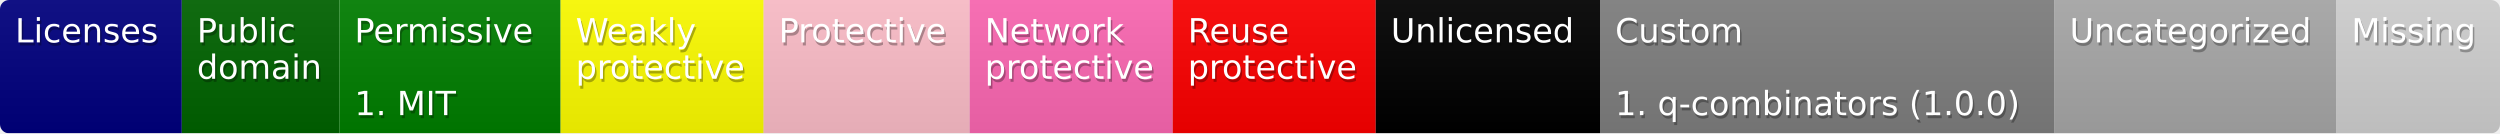
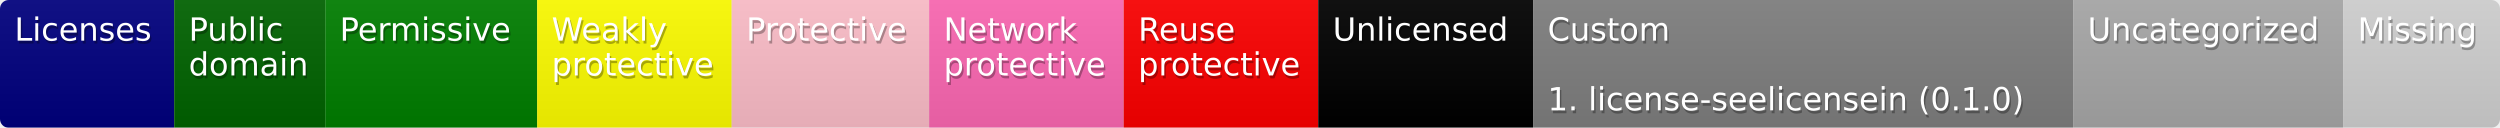
- <svg xmlns="http://www.w3.org/2000/svg" width="825" height="44">
+ <svg xmlns="http://www.w3.org/2000/svg" width="861" height="44">
  <defs>
    <style> text { font-size: 11px; font-family: Verdana,DejaVu Sans,Geneva,sans-serif; } text.shadow { fill: #010101; fill-opacity: .3; } text.high { fill: #ffffff; } </style>
    <linearGradient id="smooth" x2="0" y2="100%">
      <stop offset="0" stop-color="#aaa" stop-opacity=".1" />
      <stop offset="1" stop-opacity=".1" />
    </linearGradient>
    <mask id="round">
      <rect width="100%" height="100%" rx="3" fill="#fff" />
    </mask>
  </defs>
  <g id="bg" mask="url(#round)">
    <path fill="#000080" d="M0 0h60v44H0z" />
    <path fill="#006400" d="M60 0h52v44H60z" />
    <path fill="#008000" d="M112 0h73v44h-73z" />
    <path fill="#ff0" d="M185 0h67v44h-67z" />
    <path fill="#ffc0cb" d="M252 0h68v44h-68z" />
    <path fill="#ff69b4" d="M320 0h67v44h-67z" />
    <path fill="#f00" d="M387 0h67v44h-67z" />
    <path d="M454 0h74v44h-74z" />
-     <path fill="#808080" d="M528 0h150v44H528z" />
-     <path fill="#a9a9a9" d="M678 0h93v44h-93z" />
-     <path fill="#d3d3d3" d="M771 0h54v44h-54z" />
-     <path fill="url(#smooth)" d="M0 0h825v44H0z" />
+     <path fill="#808080" d="M528 0h186v44H528z" />
+     <path fill="#a9a9a9" d="M714 0h93v44h-93z" />
+     <path fill="#d3d3d3" d="M807 0h54v44h-54z" />
+     <path fill="url(#smooth)" d="M0 0h861v44H0z" />
  </g>
  <g id="fg">
    <text class="shadow" x="5.5" y="15">Licenses</text>
    <text class="high" x="5" y="14">Licenses</text>
    <text class="shadow" x="65.5" y="15">Public</text>
    <text class="high" x="65" y="14">Public</text>
    <text class="shadow" x="65.5" y="27">domain</text>
    <text class="high" x="65" y="26">domain</text>
    <text class="shadow" x="117.5" y="15">Permissive</text>
    <text class="high" x="117" y="14">Permissive</text>
-     <text class="shadow" x="117.5" y="39">1. MIT</text>
-     <text class="high" x="117" y="38">1. MIT</text>
    <text class="shadow" x="190.5" y="15">Weakly</text>
    <text class="high" x="190" y="14">Weakly</text>
    <text class="shadow" x="190.5" y="27">protective</text>
    <text class="high" x="190" y="26">protective</text>
    <text class="shadow" x="257.5" y="15">Protective</text>
    <text class="high" x="257" y="14">Protective</text>
    <text class="shadow" x="325.5" y="15">Network</text>
    <text class="high" x="325" y="14">Network</text>
    <text class="shadow" x="325.5" y="27">protective</text>
    <text class="high" x="325" y="26">protective</text>
    <text class="shadow" x="392.5" y="15">Reuse</text>
    <text class="high" x="392" y="14">Reuse</text>
    <text class="shadow" x="392.5" y="27">protective</text>
    <text class="high" x="392" y="26">protective</text>
    <text class="shadow" x="459.5" y="15">Unlicensed</text>
    <text class="high" x="459" y="14">Unlicensed</text>
    <text class="shadow" x="533.5" y="15">Custom</text>
    <text class="high" x="533" y="14">Custom</text>
-     <text class="shadow" x="533.5" y="39">1. q-combinators (1.0.0)</text>
-     <text class="high" x="533" y="38">1. q-combinators (1.0.0)</text>
-     <text class="shadow" x="683.5" y="15">Uncategorized</text>
-     <text class="high" x="683" y="14">Uncategorized</text>
-     <text class="shadow" x="776.5" y="15">Missing</text>
-     <text class="high" x="776" y="14">Missing</text>
+     <text class="shadow" x="533.5" y="39">1. license-seelicensein (0.1.0)</text>
+     <text class="high" x="533" y="38">1. license-seelicensein (0.1.0)</text>
+     <text class="shadow" x="719.5" y="15">Uncategorized</text>
+     <text class="high" x="719" y="14">Uncategorized</text>
+     <text class="shadow" x="812.5" y="15">Missing</text>
+     <text class="high" x="812" y="14">Missing</text>
  </g>
</svg>
